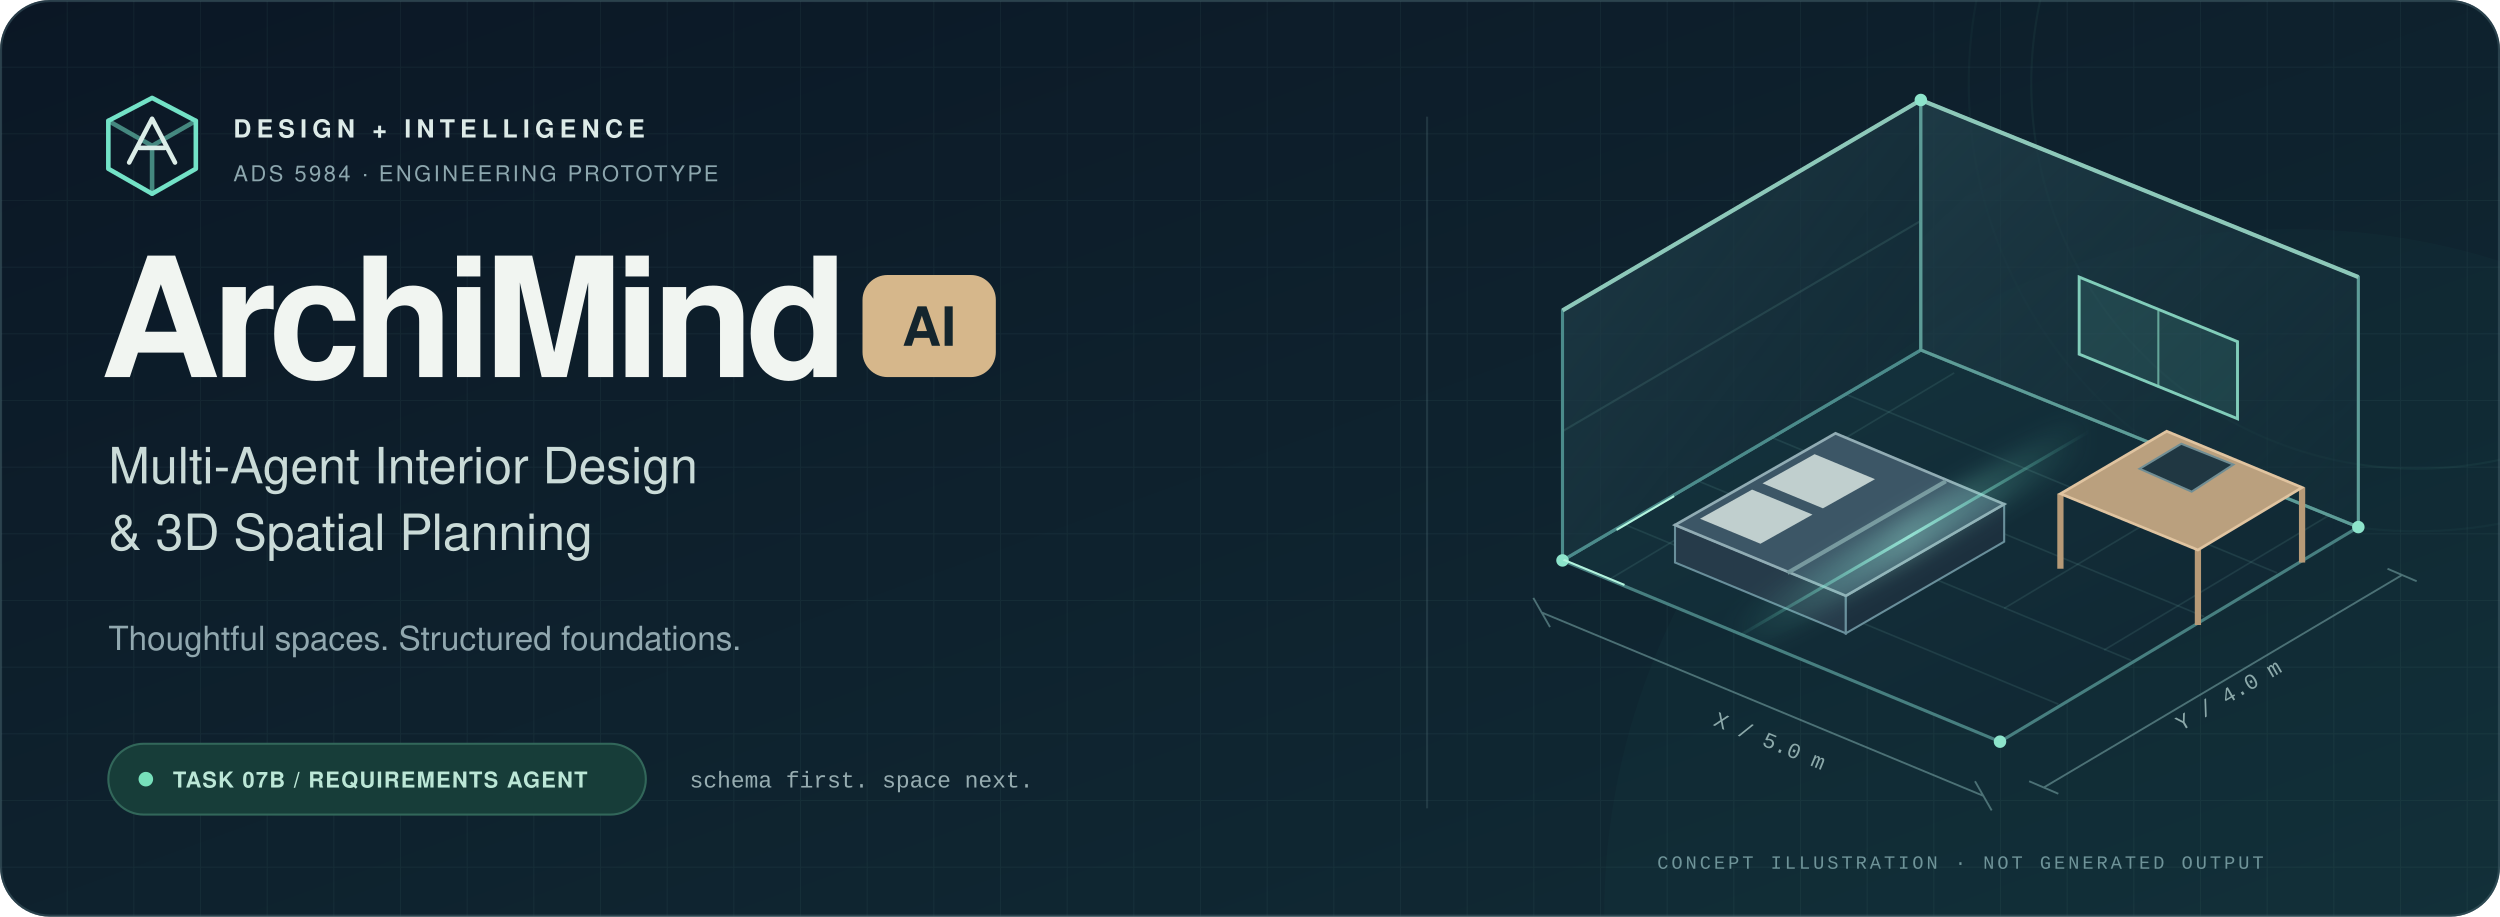
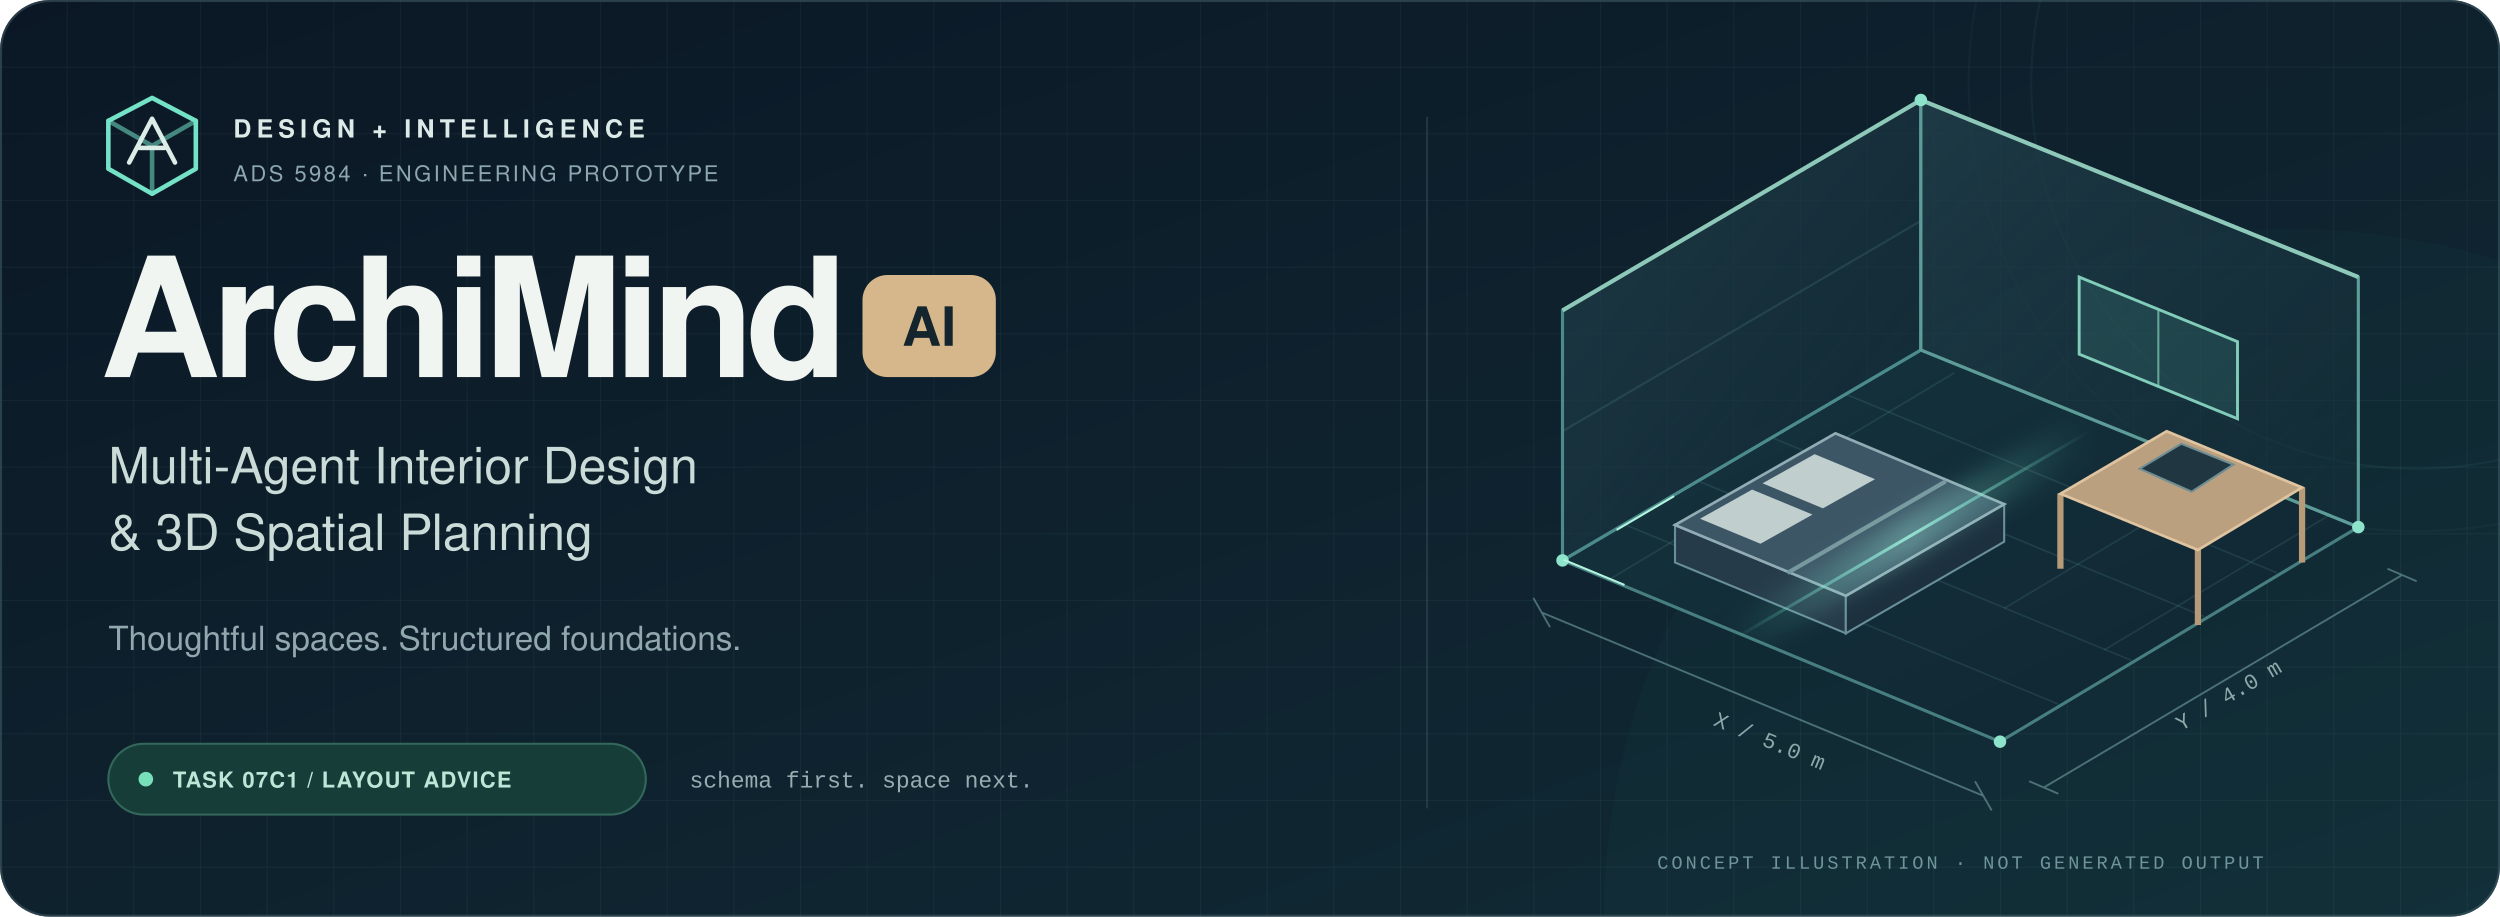
<svg xmlns="http://www.w3.org/2000/svg" width="1200" height="440" viewBox="0 0 1200 440" role="img" aria-labelledby="title description">
  <defs>
    <linearGradient id="background" x2="1" y2="1">
      <stop stop-color="#0B1725" />
      <stop offset="1" stop-color="#112C36" />
    </linearGradient>
    <linearGradient id="floor-fill" x2="1" y2="1">
      <stop stop-color="#14343E" />
      <stop offset="1" stop-color="#102531" />
    </linearGradient>
    <linearGradient id="wall-fill" x2="1" y2="1">
      <stop stop-color="#21404B" stop-opacity="0.8" />
      <stop offset="1" stop-color="#142E39" stop-opacity="0.5" />
    </linearGradient>
    <linearGradient id="scan" x2="1">
      <stop stop-color="#60DEC4" stop-opacity="0" />
      <stop offset="0.5" stop-color="#A2F6E3" />
      <stop offset="1" stop-color="#60DEC4" stop-opacity="0" />
    </linearGradient>
    <pattern id="grid" width="32" height="32" patternUnits="userSpaceOnUse">
      <path d="M32 0H0V32" fill="none" stroke="#7CABA8" stroke-opacity="0.07" />
    </pattern>
    <clipPath id="frame">
      <rect width="1200" height="440" rx="24" />
    </clipPath>
    <clipPath id="floor">
      <path d="M750 269 960 356 1132 253 922 168Z" />
    </clipPath>
    <filter id="glow" x="-100%" y="-100%" width="300%" height="300%">
      <feGaussianBlur stdDeviation="5" />
    </filter>
  </defs>
  <style>
    text { font-family: -apple-system, BlinkMacSystemFont, 'Segoe UI', Helvetica, Arial, sans-serif; }
    .mono { font-family: 'SFMono-Regular', Consolas, 'Liberation Mono', monospace; }
    @media (prefers-reduced-motion: reduce) { .motion { display: none; } }
  </style>
  <g clip-path="url(#frame)">
    <rect width="1200" height="440" fill="url(#background)" />
    <rect width="1200" height="440" fill="url(#grid)" />
    <circle cx="1100" cy="440" r="330" fill="#2A8C7A" opacity="0.045" />
    <circle cx="1160" cy="40" r="185" fill="none" stroke="#72CAB6" stroke-opacity="0.06" />
    <circle cx="1160" cy="40" r="215" fill="none" stroke="#72CAB6" stroke-opacity="0.04" />
    <path d="M685 56V388" stroke="#45616A" stroke-opacity="0.35" />
    <g transform="translate(52 47)" fill="none" stroke="#73E2C7" stroke-width="2.2" stroke-linecap="round" stroke-linejoin="round">
      <path d="M0 11 21 0 42 11V34L21 46 0 34Z" />
      <path d="M0 11 21 23 42 11M21 23V46" opacity="0.55" />
      <path d="m10 31 11-21 11 21M15 24h12" stroke="#DCEDE8" />
    </g>
    <text x="112" y="66" fill="#DDEBE8" font-size="12" font-weight="600" letter-spacing="2.5">DESIGN + INTELLIGENCE</text>
    <text x="112" y="87" fill="#8DA7AE" font-size="10.5" letter-spacing="1.2">ADS 5984 · ENGINEERING PROTOTYPE</text>
    <text x="48" y="181" fill="#F1F5F1" font-size="80" font-weight="700" letter-spacing="-4">ArchiMind</text>
    <rect x="414" y="132" width="64" height="49" rx="12" fill="#D6B78B" />
    <text x="446" y="166" fill="#14252D" font-size="26" font-weight="700" text-anchor="middle">AI</text>
    <text x="52" y="232" fill="#CADBD8" font-size="24">Multi-Agent Interior Design</text>
    <text x="52" y="264" fill="#CADBD8" font-size="24">&amp; 3D Spatial Planning</text>
    <text x="52" y="312" fill="#91A8AF" font-size="16">Thoughtful spaces. Structured foundations.</text>
    <rect x="52" y="357" width="258" height="34" rx="17" fill="#173D39" stroke="#32675A" />
    <circle cx="70" cy="374" r="3.5" fill="#77E0BB" />
-     <text x="83" y="378" fill="#BCE7D7" font-size="10.5" font-weight="600" letter-spacing="0.6">TASK 07B / REQUIREMENTS AGENT</text>
+     <text x="83" y="378" fill="#BCE7D7" font-size="10.5" font-weight="600" letter-spacing="0.6">TASK 07C1 / LAYOUT ADVICE</text>
    <text x="331" y="378" fill="#97ADB1" font-size="11" class="mono">schema first. space next.</text>
    <path d="M750 269 960 356 1132 253 922 168Z" fill="url(#floor-fill)" stroke="#477F80" stroke-width="1.5" />
    <g clip-path="url(#floor)" fill="none" stroke="#72B5AC" stroke-opacity="0.14" stroke-width="0.8">
      <path d="m766 282 172-103m24 113 172-103m-124 123 172-103m-124 123 172-103m-124 123 172-103" />
      <path d="m778 251 210 87m-175-108 210 87m-175-108 210 87m-175-108 210 87" />
    </g>
    <path d="M750 269V149L922 48V168Z" fill="url(#wall-fill)" stroke="#4B8B8B" stroke-width="1.5" />
    <path d="M922 168V48L1132 133V253Z" fill="url(#wall-fill)" stroke="#5D9C97" stroke-width="1.5" />
    <path d="M750 149 922 48 1132 133" fill="none" stroke="#8DC8B9" stroke-width="2" />
    <path d="M998 133 1074 164V201L998 170Z" fill="#69CABB" fill-opacity="0.13" stroke="#81CDBA" stroke-width="1.4" />
    <path d="M1036 149V186" stroke="#81CDBA" stroke-opacity="0.7" />
    <path d="M750 207 922 106" fill="none" stroke="#588D8A" stroke-opacity="0.22" />
    <path d="M804 252V270L886 304V286Z" fill="#263B4A" stroke="#698F9B" />
    <path d="M886 286V304L962 260V242Z" fill="#1C303E" stroke="#698F9B" />
    <path d="M804 252 881 208 962 242 886 286Z" fill="#3C5666" stroke="#91ACB4" stroke-width="1.3" />
    <path d="M816 249 841 235 870 247 845 261Z" fill="#C0CFCE" />
    <path d="M846 232 871 218 900 230 875 244Z" fill="#C0CFCE" />
    <path d="M858 275 934 231" stroke="#77979D" stroke-width="2" />
    <path d="M989 237V273M1055 264V300M1105 234V270" fill="none" stroke="#B79A77" stroke-width="3" />
    <path d="M989 237 1040 207 1105 234 1055 264Z" fill="#BAA07E" stroke="#E0C4A0" stroke-width="1.3" />
    <path d="M1027 225 1047 213 1072 223 1052 236Z" fill="#203742" stroke="#718E94" />
    <g fill="none" stroke="#658F91" stroke-width="0.9" opacity="0.7">
      <path d="M740 294 952 382M736 287l8 14m204 74 8 14M981 378l172-102m-179 99 14 6m158-108 14 6" />
    </g>
    <text x="822" y="348" fill="#8CA9AA" font-size="10.5" class="mono" transform="rotate(22.5 822 348)">X / 5.0 m</text>
    <text x="1047" y="351" fill="#8CA9AA" font-size="10.5" class="mono" transform="rotate(-30.5 1047 351)">Y / 4.0 m</text>
    <g fill="#8DE4CB">
      <circle cx="750" cy="269" r="3" />
      <circle cx="960" cy="356" r="3" />
      <circle cx="1132" cy="253" r="3" />
      <circle cx="922" cy="48" r="3" />
    </g>
    <g class="motion" clip-path="url(#floor)">
      <path d="M830 308 1003 207" fill="none" stroke="url(#scan)" stroke-width="18" opacity="0.35" filter="url(#glow)">
        <animateTransform attributeName="transform" type="translate" values="-150 -62;150 62;-150 -62" dur="9s" repeatCount="indefinite" />
      </path>
      <path d="M830 308 1003 207" fill="none" stroke="url(#scan)" stroke-width="1.5" opacity="0.8">
        <animateTransform attributeName="transform" type="translate" values="-150 -62;150 62;-150 -62" dur="9s" repeatCount="indefinite" />
      </path>
      <path d="M750 269 960 356 1132 253 922 168Z" fill="none" stroke="#B2F3DD" stroke-width="2" stroke-dasharray="32 760">
        <animate attributeName="stroke-dashoffset" from="0" to="-1584" dur="12s" repeatCount="indefinite" />
      </path>
    </g>
    <g class="motion" fill="none" stroke="#8DE4CB">
      <circle cx="960" cy="356" r="3" opacity="0">
        <animate attributeName="r" values="3;16" dur="4s" repeatCount="indefinite" />
        <animate attributeName="opacity" values="0.55;0" dur="4s" repeatCount="indefinite" />
      </circle>
      <circle cx="922" cy="48" r="3" opacity="0">
        <animate attributeName="r" values="3;13" begin="2s" dur="4s" repeatCount="indefinite" />
        <animate attributeName="opacity" values="0.5;0" begin="2s" dur="4s" repeatCount="indefinite" />
      </circle>
    </g>
    <text x="941" y="417" fill="#6F9499" font-size="9" text-anchor="middle" letter-spacing="1.4" class="mono">CONCEPT ILLUSTRATION · NOT GENERATED OUTPUT</text>
    <rect x="0.5" y="0.5" width="1199" height="439" rx="23.5" fill="none" stroke="#45616A" stroke-opacity="0.5" />
  </g>
</svg>
